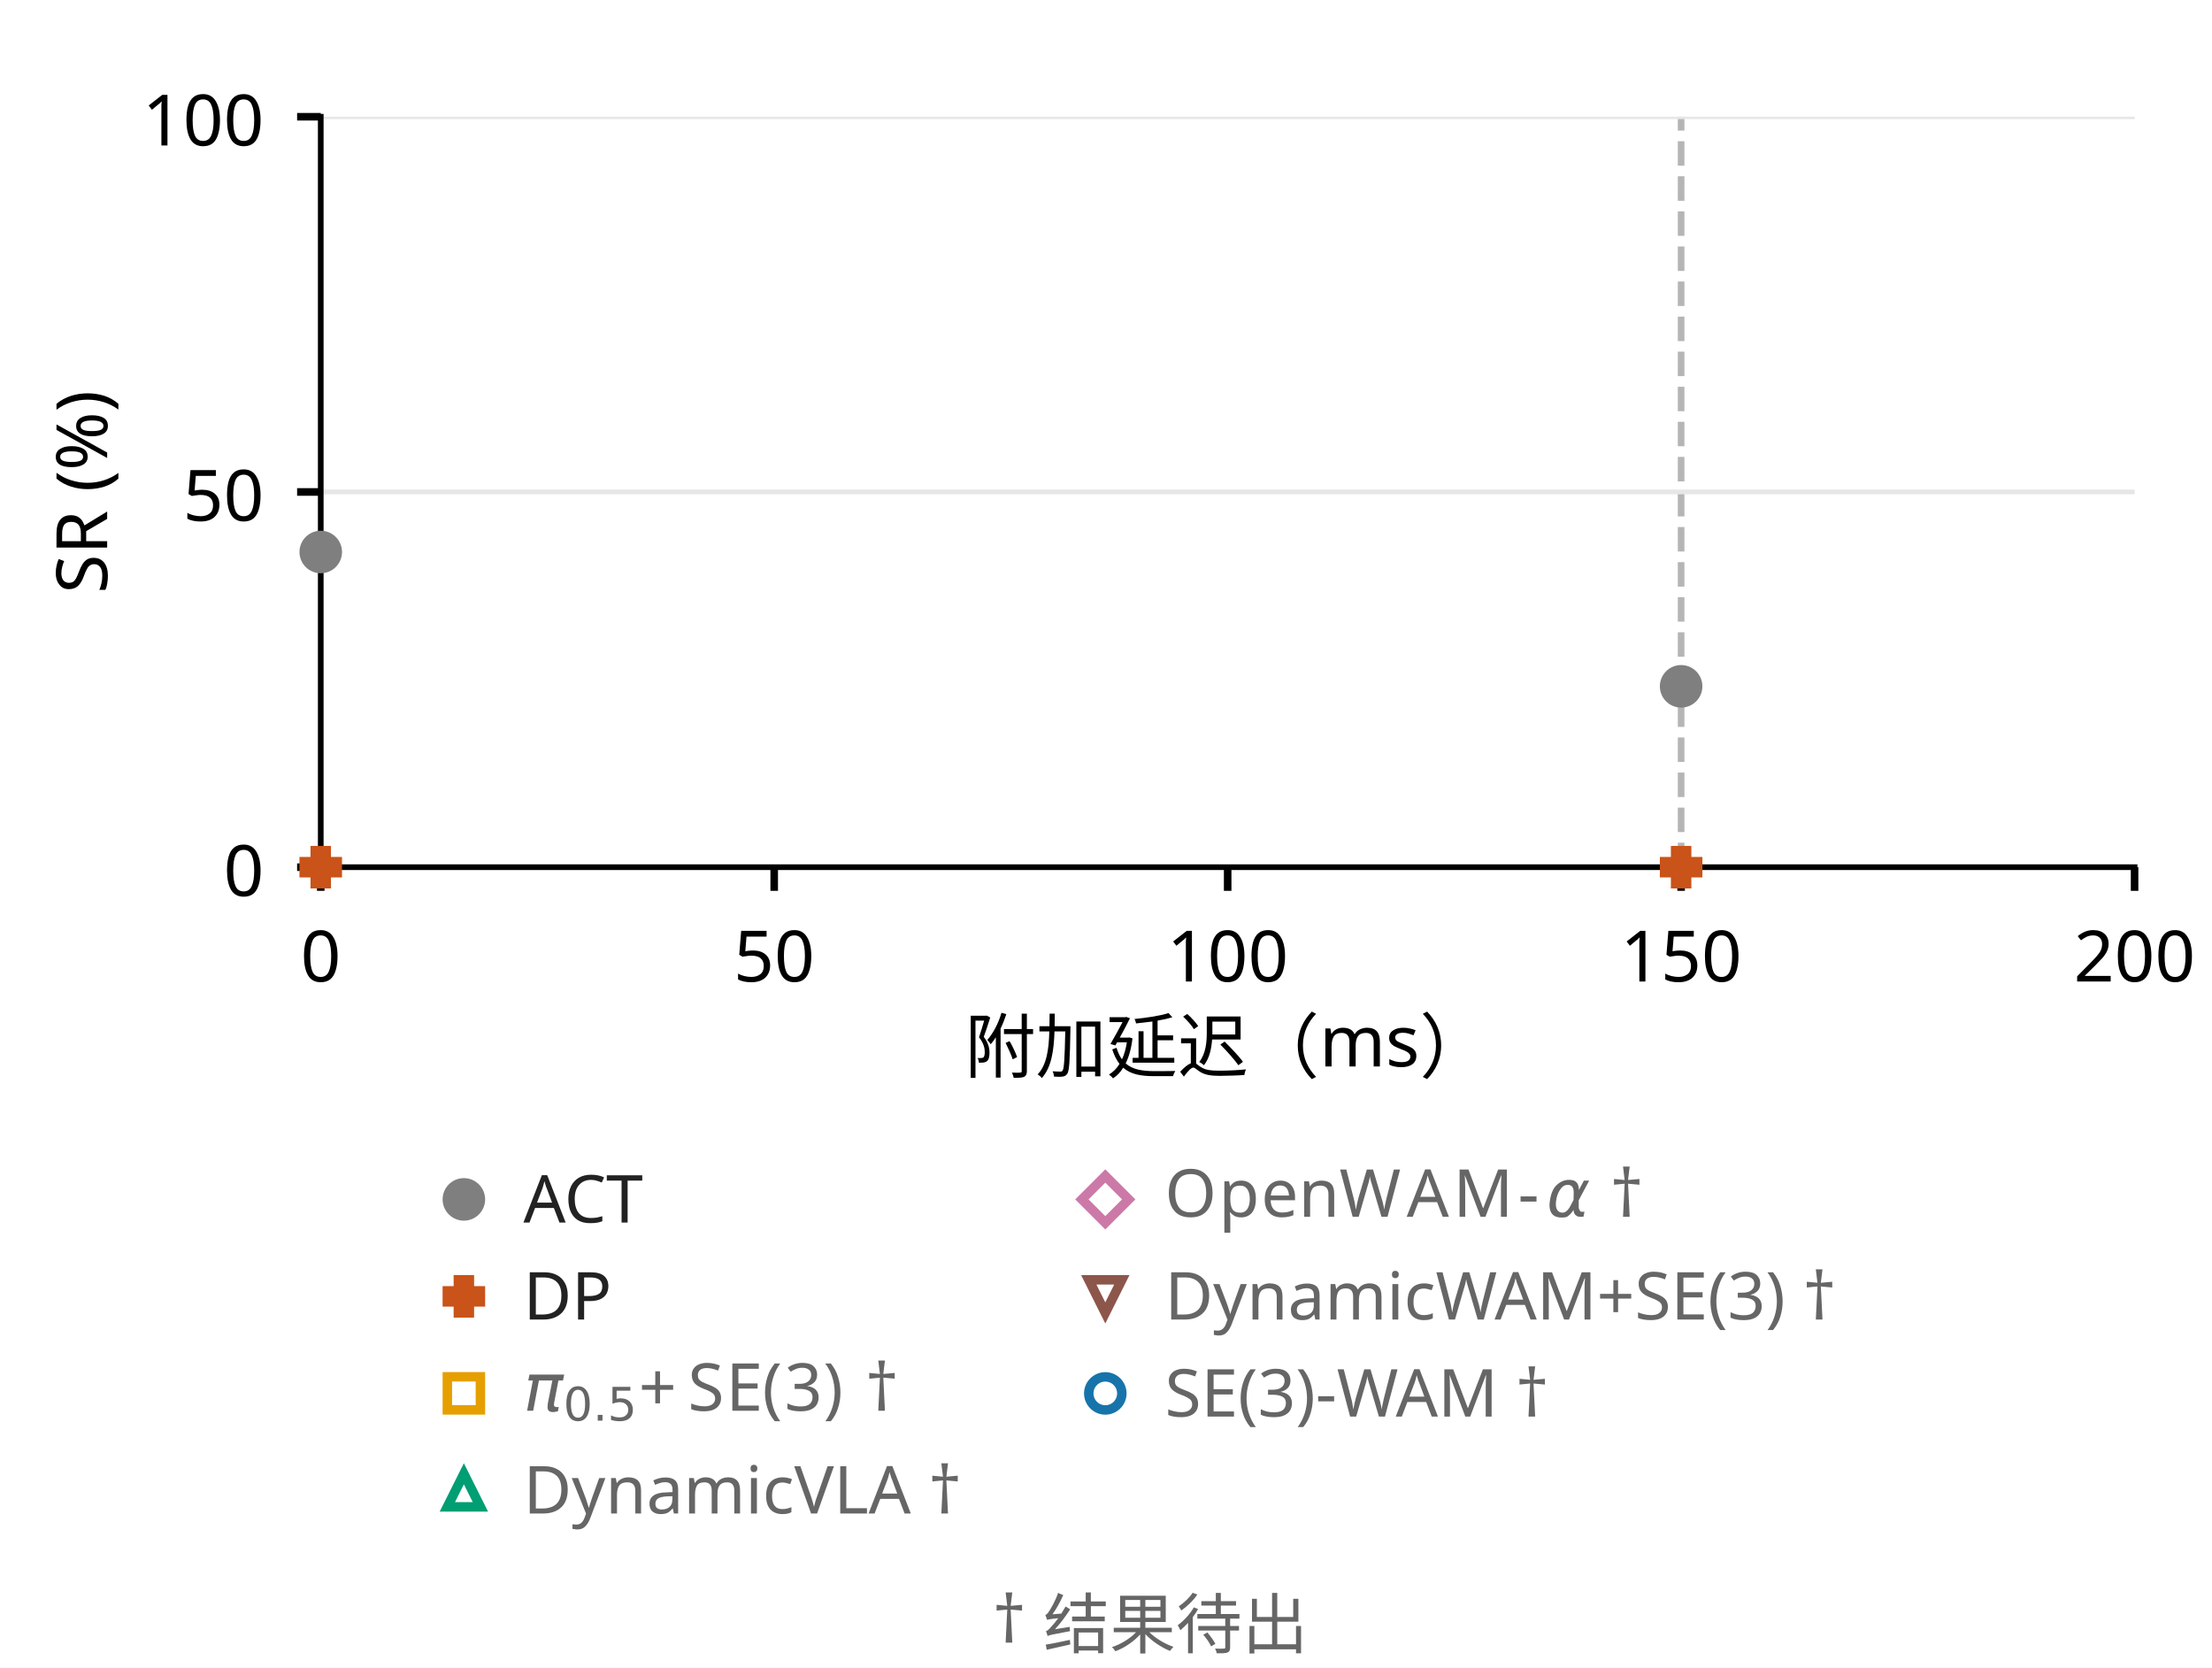
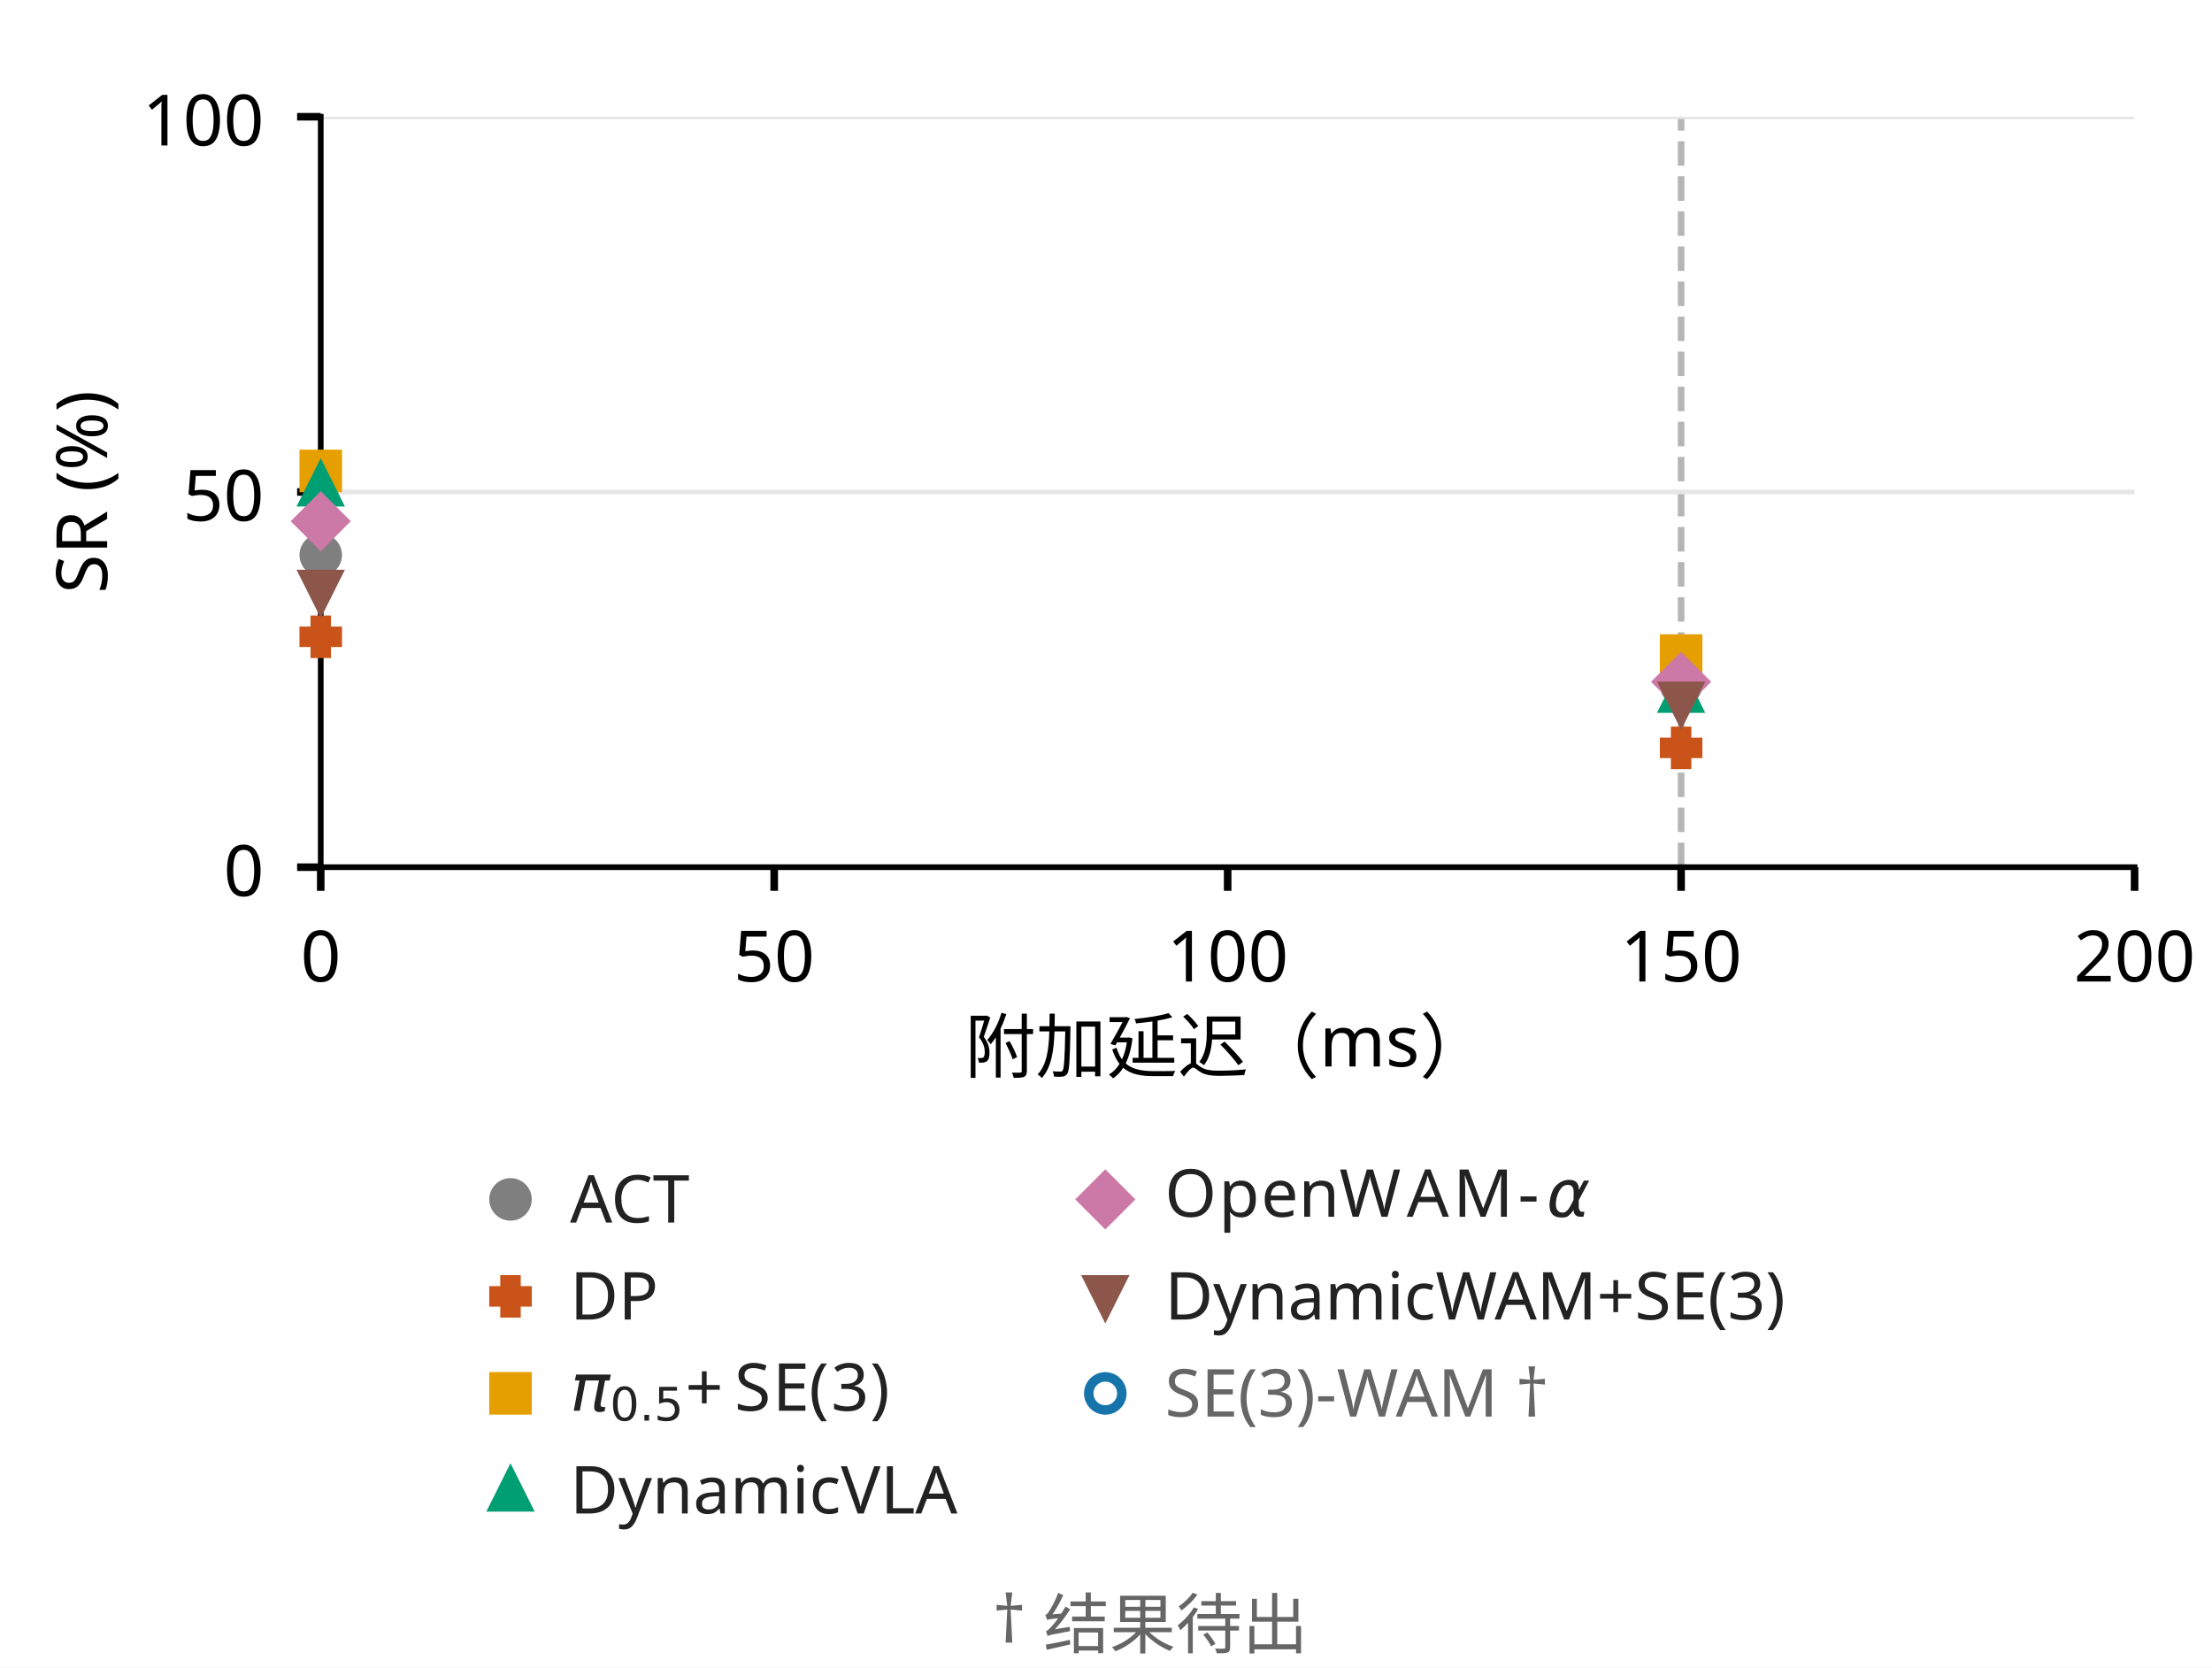
<svg xmlns="http://www.w3.org/2000/svg" xmlns:xlink="http://www.w3.org/1999/xlink" width="234pt" height="176.4pt" viewBox="0 0 234 176.4" version="1.1">
  <defs>
    <style type="text/css">*{stroke-linejoin: round; stroke-linecap: butt}</style>
  </defs>
  <g id="figure_1">
    <g id="patch_1">
      <path d="M 0 176.4 L 234 176.4 L 234 0 L 0 0 z " style="fill: #ffffff" />
    </g>
    <g id="axes_1">
      <g id="patch_2">
        <path d="M 33.93 91.728 L 225.81 91.728 L 225.81 12.348 L 33.93 12.348 z " style="fill: #ffffff" />
      </g>
      <g id="line2d_1">
-         <path d="M 177.84 91.728 L 177.84 12.348 " clip-path="url(#pd9286d66d8)" style="fill: none; stroke-dasharray: 2.59,1.12; stroke-dashoffset: 0; stroke: #b5b5b5; stroke-width: 0.7" />
+         <path d="M 177.84 91.728 L 177.84 12.348 " clip-path="url(#p1dd057298a)" style="fill: none; stroke-dasharray: 2.59,1.12; stroke-dashoffset: 0; stroke: #b5b5b5; stroke-width: 0.7" />
      </g>
      <g id="matplotlib.axis_1">
        <g id="xtick_1">
          <g id="line2d_2">
            <defs>
-               <path id="m1aab663736" d="M 0 0 L 0 2.5 " style="stroke: #000000; stroke-width: 0.8" />
+               <path id="ma28cb5667c" d="M 0 0 L 0 2.5 " style="stroke: #000000; stroke-width: 0.8" />
            </defs>
            <g>
-               <use xlink:href="#m1aab663736" x="33.93" y="91.728" style="stroke: #000000; stroke-width: 0.8" />
+               <use xlink:href="#ma28cb5667c" x="33.93" y="91.728" style="stroke: #000000; stroke-width: 0.8" />
            </g>
          </g>
          <g id="text_1">
            <text style="font-size: 7.5px; font-family: 'Microsoft YaHei'; text-anchor: middle" x="33.93" y="103.818" transform="rotate(-0 33.93 103.8181)">0</text>
          </g>
        </g>
        <g id="xtick_2">
          <g id="line2d_3">
            <g>
-               <use xlink:href="#m1aab663736" x="81.9" y="91.728" style="stroke: #000000; stroke-width: 0.8" />
+               <use xlink:href="#ma28cb5667c" x="81.9" y="91.728" style="stroke: #000000; stroke-width: 0.8" />
            </g>
          </g>
          <g id="text_2">
            <text style="font-size: 7.5px; font-family: 'Microsoft YaHei'; text-anchor: middle" x="81.9" y="103.818" transform="rotate(-0 81.9 103.8181)">50</text>
          </g>
        </g>
        <g id="xtick_3">
          <g id="line2d_4">
            <g>
-               <use xlink:href="#m1aab663736" x="129.87" y="91.728" style="stroke: #000000; stroke-width: 0.8" />
+               <use xlink:href="#ma28cb5667c" x="129.87" y="91.728" style="stroke: #000000; stroke-width: 0.8" />
            </g>
          </g>
          <g id="text_3">
            <text style="font-size: 7.5px; font-family: 'Microsoft YaHei'; text-anchor: middle" x="129.87" y="103.818" transform="rotate(-0 129.87 103.8181)">100</text>
          </g>
        </g>
        <g id="xtick_4">
          <g id="line2d_5">
            <g>
-               <use xlink:href="#m1aab663736" x="177.84" y="91.728" style="stroke: #000000; stroke-width: 0.8" />
+               <use xlink:href="#ma28cb5667c" x="177.84" y="91.728" style="stroke: #000000; stroke-width: 0.8" />
            </g>
          </g>
          <g id="text_4">
            <text style="font-size: 7.5px; font-family: 'Microsoft YaHei'; text-anchor: middle" x="177.84" y="103.818" transform="rotate(-0 177.84 103.8181)">150</text>
          </g>
        </g>
        <g id="xtick_5">
          <g id="line2d_6">
            <g>
-               <use xlink:href="#m1aab663736" x="225.81" y="91.728" style="stroke: #000000; stroke-width: 0.8" />
+               <use xlink:href="#ma28cb5667c" x="225.81" y="91.728" style="stroke: #000000; stroke-width: 0.8" />
            </g>
          </g>
          <g id="text_5">
            <text style="font-size: 7.5px; font-family: 'Microsoft YaHei'; text-anchor: middle" x="225.81" y="103.818" transform="rotate(-0 225.81 103.8181)">200</text>
          </g>
        </g>
        <g id="text_6">
          <text style="font-size: 7.5px; font-family: 'Microsoft YaHei'; text-anchor: middle" x="129.87" y="113.426" transform="rotate(-0 129.87 113.4261)">附加延迟（ms）</text>
        </g>
      </g>
      <g id="matplotlib.axis_2">
        <g id="ytick_1">
          <g id="line2d_7">
-             <path d="M 33.93 91.728 L 225.81 91.728 " clip-path="url(#pd9286d66d8)" style="fill: none; stroke: #e6e6e6; stroke-width: 0.5; stroke-linecap: square" />
+             <path d="M 33.93 91.728 L 225.81 91.728 " clip-path="url(#p1dd057298a)" style="fill: none; stroke: #e6e6e6; stroke-width: 0.5; stroke-linecap: square" />
          </g>
          <g id="line2d_8">
            <defs>
-               <path id="m90004b9b21" d="M 0 0 L -2.5 0 " style="stroke: #000000; stroke-width: 0.8" />
+               <path id="mfdb7fdca52" d="M 0 0 L -2.5 0 " style="stroke: #000000; stroke-width: 0.8" />
            </defs>
            <g>
-               <use xlink:href="#m90004b9b21" x="33.93" y="91.728" style="stroke: #000000; stroke-width: 0.8" />
+               <use xlink:href="#mfdb7fdca52" x="33.93" y="91.728" style="stroke: #000000; stroke-width: 0.8" />
            </g>
          </g>
          <g id="text_7">
            <text style="font-size: 7.5px; font-family: 'Microsoft YaHei'; text-anchor: end" x="27.93" y="94.773" transform="rotate(-0 27.93 94.77304)">0</text>
          </g>
        </g>
        <g id="ytick_2">
          <g id="line2d_9">
-             <path d="M 33.93 52.038 L 225.81 52.038 " clip-path="url(#pd9286d66d8)" style="fill: none; stroke: #e6e6e6; stroke-width: 0.5; stroke-linecap: square" />
+             <path d="M 33.93 52.038 L 225.81 52.038 " clip-path="url(#p1dd057298a)" style="fill: none; stroke: #e6e6e6; stroke-width: 0.5; stroke-linecap: square" />
          </g>
          <g id="line2d_10">
            <g>
-               <use xlink:href="#m90004b9b21" x="33.93" y="52.038" style="stroke: #000000; stroke-width: 0.8" />
+               <use xlink:href="#mfdb7fdca52" x="33.93" y="52.038" style="stroke: #000000; stroke-width: 0.8" />
            </g>
          </g>
          <g id="text_8">
            <text style="font-size: 7.5px; font-family: 'Microsoft YaHei'; text-anchor: end" x="27.93" y="55.083" transform="rotate(-0 27.93 55.08304)">50</text>
          </g>
        </g>
        <g id="ytick_3">
          <g id="line2d_11">
-             <path d="M 33.93 12.348 L 225.81 12.348 " clip-path="url(#pd9286d66d8)" style="fill: none; stroke: #e6e6e6; stroke-width: 0.5; stroke-linecap: square" />
+             <path d="M 33.93 12.348 L 225.81 12.348 " clip-path="url(#p1dd057298a)" style="fill: none; stroke: #e6e6e6; stroke-width: 0.5; stroke-linecap: square" />
          </g>
          <g id="line2d_12">
            <g>
-               <use xlink:href="#m90004b9b21" x="33.93" y="12.348" style="stroke: #000000; stroke-width: 0.8" />
+               <use xlink:href="#mfdb7fdca52" x="33.93" y="12.348" style="stroke: #000000; stroke-width: 0.8" />
            </g>
          </g>
          <g id="text_9">
            <text style="font-size: 7.5px; font-family: 'Microsoft YaHei'; text-anchor: end" x="27.93" y="15.393" transform="rotate(-0 27.93 15.39304)">100</text>
          </g>
        </g>
        <g id="text_10">
          <text style="font-size: 7.5px; font-family: 'Microsoft YaHei'; text-anchor: middle" x="11.335" y="52.038" transform="rotate(-90 11.33522 52.038)">SR (%)</text>
        </g>
      </g>
      <g id="patch_3">
        <path d="M 33.93 91.728 L 33.93 12.348 " style="fill: none; stroke: #000000; stroke-width: 0.6; stroke-linejoin: miter; stroke-linecap: square" />
      </g>
      <g id="patch_4">
        <path d="M 33.93 91.728 L 225.81 91.728 " style="fill: none; stroke: #000000; stroke-width: 0.6; stroke-linejoin: miter; stroke-linecap: square" />
      </g>
      <g id="line2d_13">
-         <path d="M 33.93 58.388 M 177.84 72.597 " style="fill: none; stroke: #7f7f7f; stroke-linecap: square" />
-         <defs>
-           <path id="m42d0094117" d="M 0 1.75 C 0.464 1.75 0.909 1.566 1.237 1.237 C 1.566 0.909 1.75 0.464 1.75 0 C 1.75 -0.464 1.566 -0.909 1.237 -1.237 C 0.909 -1.566 0.464 -1.75 0 -1.75 C -0.464 -1.75 -0.909 -1.566 -1.237 -1.237 C -1.566 -0.909 -1.75 -0.464 -1.75 0 C -1.75 0.464 -1.566 0.909 -1.237 1.237 C -0.909 1.566 -0.464 1.75 0 1.75 z " style="stroke: #7f7f7f" />
-         </defs>
-         <g>
-           <use xlink:href="#m42d0094117" x="33.93" y="58.388" style="fill: #7f7f7f; stroke: #7f7f7f" />
-           <use xlink:href="#m42d0094117" x="177.84" y="72.597" style="fill: #7f7f7f; stroke: #7f7f7f" />
+         <path d="M 33.93 58.706 M 177.84 72.439 " style="fill: none; stroke: #7f7f7f; stroke-linecap: square" />
+         <defs>
+           <path id="md842463370" d="M 0 1.75 C 0.464 1.75 0.909 1.566 1.237 1.237 C 1.566 0.909 1.75 0.464 1.75 0 C 1.75 -0.464 1.566 -0.909 1.237 -1.237 C 0.909 -1.566 0.464 -1.75 0 -1.75 C -0.464 -1.75 -0.909 -1.566 -1.237 -1.237 C -1.566 -0.909 -1.75 -0.464 -1.75 0 C -1.75 0.464 -1.566 0.909 -1.237 1.237 C -0.909 1.566 -0.464 1.75 0 1.75 z " style="stroke: #7f7f7f" />
+         </defs>
+         <g>
+           <use xlink:href="#md842463370" x="33.93" y="58.706" style="fill: #7f7f7f; stroke: #7f7f7f" />
+           <use xlink:href="#md842463370" x="177.84" y="72.439" style="fill: #7f7f7f; stroke: #7f7f7f" />
        </g>
      </g>
      <g id="line2d_14">
-         <path d="M 33.93 91.728 M 177.84 91.728 " style="fill: none; stroke: #c95318; stroke-linecap: square" />
-         <defs>
-           <path id="me0421e3e23" d="M -0.583 1.75 L 0.583 1.75 L 0.583 0.583 L 1.75 0.583 L 1.75 -0.583 L 0.583 -0.583 L 0.583 -1.75 L -0.583 -1.75 L -0.583 -0.583 L -1.75 -0.583 L -1.75 0.583 L -0.583 0.583 z " style="stroke: #c95318; stroke-linejoin: miter" />
-         </defs>
-         <g>
-           <use xlink:href="#me0421e3e23" x="33.93" y="91.728" style="fill: #c95318; stroke: #c95318; stroke-linejoin: miter" />
-           <use xlink:href="#me0421e3e23" x="177.84" y="91.728" style="fill: #c95318; stroke: #c95318; stroke-linejoin: miter" />
+         <path d="M 33.93 67.358 M 177.84 79.107 " style="fill: none; stroke: #c95318; stroke-linecap: square" />
+         <defs>
+           <path id="m00d39f445f" d="M -0.583 1.75 L 0.583 1.75 L 0.583 0.583 L 1.75 0.583 L 1.75 -0.583 L 0.583 -0.583 L 0.583 -1.75 L -0.583 -1.75 L -0.583 -0.583 L -1.75 -0.583 L -1.75 0.583 L -0.583 0.583 z " style="stroke: #c95318; stroke-linejoin: miter" />
+         </defs>
+         <g>
+           <use xlink:href="#m00d39f445f" x="33.93" y="67.358" style="fill: #c95318; stroke: #c95318; stroke-linejoin: miter" />
+           <use xlink:href="#m00d39f445f" x="177.84" y="79.107" style="fill: #c95318; stroke: #c95318; stroke-linejoin: miter" />
+         </g>
+       </g>
+       <g id="line2d_15">
+         <path d="M 33.93 49.815 M 177.84 69.343 " style="fill: none; stroke: #e69f00; stroke-linecap: square" />
+         <defs>
+           <path id="mebc621a1c7" d="M -1.75 1.75 L 1.75 1.75 L 1.75 -1.75 L -1.75 -1.75 z " style="stroke: #e69f00; stroke-linejoin: miter" />
+         </defs>
+         <g>
+           <use xlink:href="#mebc621a1c7" x="33.93" y="49.815" style="fill: #e69f00; stroke: #e69f00; stroke-linejoin: miter" />
+           <use xlink:href="#mebc621a1c7" x="177.84" y="69.343" style="fill: #e69f00; stroke: #e69f00; stroke-linejoin: miter" />
+         </g>
+       </g>
+       <g id="line2d_16">
+         <path d="M 33.93 51.324 M 177.84 73.153 " style="fill: none; stroke: #009e73; stroke-linecap: square" />
+         <defs>
+           <path id="md0ee13850b" d="M 0 -1.75 L -1.75 1.75 L 1.75 1.75 z " style="stroke: #009e73; stroke-linejoin: miter" />
+         </defs>
+         <g>
+           <use xlink:href="#md0ee13850b" x="33.93" y="51.324" style="fill: #009e73; stroke: #009e73; stroke-linejoin: miter" />
+           <use xlink:href="#md0ee13850b" x="177.84" y="73.153" style="fill: #009e73; stroke: #009e73; stroke-linejoin: miter" />
+         </g>
+       </g>
+       <g id="line2d_17">
+         <path d="M 33.93 55.134 M 177.84 72.121 " style="fill: none; stroke: #cc79a7; stroke-linecap: square" />
+         <defs>
+           <path id="m7fd9d01cf5" d="M 0 2.475 L 2.475 0 L 0 -2.475 L -2.475 0 z " style="stroke: #cc79a7; stroke-linejoin: miter" />
+         </defs>
+         <g>
+           <use xlink:href="#m7fd9d01cf5" x="33.93" y="55.134" style="fill: #cc79a7; stroke: #cc79a7; stroke-linejoin: miter" />
+           <use xlink:href="#m7fd9d01cf5" x="177.84" y="72.121" style="fill: #cc79a7; stroke: #cc79a7; stroke-linejoin: miter" />
+         </g>
+       </g>
+       <g id="line2d_18">
+         <path d="M 33.93 62.516 M 177.84 74.344 " style="fill: none; stroke: #8c564b; stroke-linecap: square" />
+         <defs>
+           <path id="mefe5c68059" d="M -0 1.75 L 1.75 -1.75 L -1.75 -1.75 z " style="stroke: #8c564b; stroke-linejoin: miter" />
+         </defs>
+         <g>
+           <use xlink:href="#mefe5c68059" x="33.93" y="62.516" style="fill: #8c564b; stroke: #8c564b; stroke-linejoin: miter" />
+           <use xlink:href="#mefe5c68059" x="177.84" y="74.344" style="fill: #8c564b; stroke: #8c564b; stroke-linejoin: miter" />
        </g>
      </g>
    </g>
    <g id="text_11">
      <text style="font-size: 7px; font-family: 'Microsoft YaHei'; text-anchor: middle; fill: #666666" x="121.68" y="173.754" transform="rotate(-0 121.68 173.754)">† 结果待出</text>
    </g>
    <g id="legend_1">
-       <g id="line2d_15">
-         <g>
-           <use xlink:href="#m42d0094117" x="49.071" y="126.868" style="fill: #7f7f7f; stroke: #7f7f7f" />
+       <g id="line2d_19">
+         <g>
+           <use xlink:href="#md842463370" x="54.004" y="126.868" style="fill: #7f7f7f; stroke: #7f7f7f" />
        </g>
      </g>
      <g id="text_12">
-         <text style="font-size: 7px; font-family: 'Microsoft YaHei'; text-anchor: start; fill: #222222" x="55.371" y="129.318" transform="rotate(-0 55.37086 129.3181)">ACT</text>
-       </g>
-       <g id="line2d_16">
-         <g>
-           <use xlink:href="#me0421e3e23" x="49.071" y="137.126" style="fill: #c95318; stroke: #c95318; stroke-linejoin: miter" />
+         <text style="font-size: 7px; font-family: 'Microsoft YaHei'; text-anchor: start; fill: #222222" x="60.304" y="129.318" transform="rotate(-0 60.30367 129.3181)">ACT</text>
+       </g>
+       <g id="line2d_20">
+         <g>
+           <use xlink:href="#m00d39f445f" x="54.004" y="137.126" style="fill: #c95318; stroke: #c95318; stroke-linejoin: miter" />
        </g>
      </g>
      <g id="text_13">
-         <text style="font-size: 7px; font-family: 'Microsoft YaHei'; text-anchor: start; fill: #222222" x="55.371" y="139.576" transform="rotate(-0 55.37086 139.5761)">DP</text>
-       </g>
-       <g id="line2d_17">
-         <defs>
-           <path id="md7cdd41406" d="M -1.75 1.75 L 1.75 1.75 L 1.75 -1.75 L -1.75 -1.75 z " style="stroke: #e69f00; stroke-linejoin: miter" />
-         </defs>
-         <g>
-           <use xlink:href="#md7cdd41406" x="49.071" y="147.384" style="fill-opacity: 0; stroke: #e69f00; stroke-linejoin: miter" />
+         <text style="font-size: 7px; font-family: 'Microsoft YaHei'; text-anchor: start; fill: #222222" x="60.304" y="139.576" transform="rotate(-0 60.30367 139.5761)">DP</text>
+       </g>
+       <g id="line2d_21">
+         <g>
+           <use xlink:href="#mebc621a1c7" x="54.004" y="147.384" style="fill: #e69f00; stroke: #e69f00; stroke-linejoin: miter" />
        </g>
      </g>
      <g id="text_14">
-         <g style="fill: #666666" transform="translate(55.37086 149.8341)">
+         <g style="fill: #222222" transform="translate(60.30367 149.8341)">
          <text>
-             <tspan x="0" y="-0.609" style="font-style: oblique; font-size: 7px; font-family: 'DejaVu Sans'; fill: #666666">π</tspan>
-             <tspan x="4.214" y="0.441" style="font-size: 4.9px; font-family: 'DejaVu Sans'; fill: #666666">0</tspan>
-             <tspan x="7.332" y="0.441" style="font-size: 4.9px; font-family: 'DejaVu Sans'; fill: #666666">.</tspan>
-             <tspan x="8.889" y="0.441" style="font-size: 4.9px; font-family: 'DejaVu Sans'; fill: #666666">5</tspan>
-             <tspan x="12.198" y="-0.609" style="font-size: 7px; font-family: 'Microsoft YaHei'; fill: #666666">+</tspan>
-             <tspan x="17.39" y="-0.609" style="font-size: 7px; font-family: 'Microsoft YaHei'; fill: #666666">S</tspan>
-             <tspan x="21.43" y="-0.609" style="font-size: 7px; font-family: 'Microsoft YaHei'; fill: #666666">E</tspan>
-             <tspan x="25.279" y="-0.609" style="font-size: 7px; font-family: 'Microsoft YaHei'; fill: #666666">(</tspan>
-             <tspan x="27.617" y="-0.609" style="font-size: 7px; font-family: 'Microsoft YaHei'; fill: #666666">3</tspan>
-             <tspan x="31.722" y="-0.609" style="font-size: 7px; font-family: 'Microsoft YaHei'; fill: #666666">)</tspan>
-             <tspan x="34.06" y="-0.609" style="font-size: 7px; font-family: 'Microsoft YaHei'; fill: #666666"> </tspan>
-             <tspan x="36.131" y="-0.609" style="font-size: 7px; font-family: 'Microsoft YaHei'; fill: #666666">†</tspan>
+             <tspan x="0" y="-0.609" style="font-style: oblique; font-size: 7px; font-family: 'DejaVu Sans'; fill: #222222">π</tspan>
+             <tspan x="4.214" y="0.441" style="font-size: 4.9px; font-family: 'DejaVu Sans'; fill: #222222">0</tspan>
+             <tspan x="7.332" y="0.441" style="font-size: 4.9px; font-family: 'DejaVu Sans'; fill: #222222">.</tspan>
+             <tspan x="8.889" y="0.441" style="font-size: 4.9px; font-family: 'DejaVu Sans'; fill: #222222">5</tspan>
+             <tspan x="12.198" y="-0.609" style="font-size: 7px; font-family: 'Microsoft YaHei'; fill: #222222">+</tspan>
+             <tspan x="17.39" y="-0.609" style="font-size: 7px; font-family: 'Microsoft YaHei'; fill: #222222">S</tspan>
+             <tspan x="21.43" y="-0.609" style="font-size: 7px; font-family: 'Microsoft YaHei'; fill: #222222">E</tspan>
+             <tspan x="25.279" y="-0.609" style="font-size: 7px; font-family: 'Microsoft YaHei'; fill: #222222">(</tspan>
+             <tspan x="27.617" y="-0.609" style="font-size: 7px; font-family: 'Microsoft YaHei'; fill: #222222">3</tspan>
+             <tspan x="31.722" y="-0.609" style="font-size: 7px; font-family: 'Microsoft YaHei'; fill: #222222">)</tspan>
          </text>
        </g>
      </g>
-       <g id="line2d_18">
-         <defs>
-           <path id="mb843eeeeaf" d="M 0 -1.75 L -1.75 1.75 L 1.75 1.75 z " style="stroke: #009e73; stroke-linejoin: miter" />
-         </defs>
-         <g>
-           <use xlink:href="#mb843eeeeaf" x="49.071" y="157.642" style="fill-opacity: 0; stroke: #009e73; stroke-linejoin: miter" />
+       <g id="line2d_22">
+         <g>
+           <use xlink:href="#md0ee13850b" x="54.004" y="157.642" style="fill: #009e73; stroke: #009e73; stroke-linejoin: miter" />
        </g>
      </g>
      <g id="text_15">
-         <text style="font-size: 7px; font-family: 'Microsoft YaHei'; text-anchor: start; fill: #666666" x="55.371" y="160.092" transform="rotate(-0 55.37086 160.0921)">DynamicVLA †</text>
-       </g>
-       <g id="line2d_19">
-         <defs>
-           <path id="m0dd4a051b9" d="M 0 2.475 L 2.475 0 L 0 -2.475 L -2.475 0 z " style="stroke: #cc79a7; stroke-linejoin: miter" />
-         </defs>
-         <g>
-           <use xlink:href="#m0dd4a051b9" x="116.926" y="126.868" style="fill-opacity: 0; stroke: #cc79a7; stroke-linejoin: miter" />
+         <text style="font-size: 7px; font-family: 'Microsoft YaHei'; text-anchor: start; fill: #222222" x="60.304" y="160.092" transform="rotate(-0 60.30367 160.0921)">DynamicVLA</text>
+       </g>
+       <g id="line2d_23">
+         <g>
+           <use xlink:href="#m7fd9d01cf5" x="116.926" y="126.868" style="fill: #cc79a7; stroke: #cc79a7; stroke-linejoin: miter" />
        </g>
      </g>
      <g id="text_16">
-         <g style="fill: #666666" transform="translate(123.226 129.3181)">
+         <g style="fill: #222222" transform="translate(123.226 129.3181)">
          <text>
-             <tspan x="0" y="-0.609" style="font-size: 7px; font-family: 'Microsoft YaHei'; fill: #666666">O</tspan>
-             <tspan x="5.705" y="-0.609" style="font-size: 7px; font-family: 'Microsoft YaHei'; fill: #666666">p</tspan>
-             <tspan x="10.175" y="-0.609" style="font-size: 7px; font-family: 'Microsoft YaHei'; fill: #666666">e</tspan>
-             <tspan x="14.147" y="-0.609" style="font-size: 7px; font-family: 'Microsoft YaHei'; fill: #666666">n</tspan>
-             <tspan x="18.46" y="-0.609" style="font-size: 7px; font-family: 'Microsoft YaHei'; fill: #666666">W</tspan>
-             <tspan x="25.583" y="-0.609" style="font-size: 7px; font-family: 'Microsoft YaHei'; fill: #666666">A</tspan>
-             <tspan x="30.509" y="-0.609" style="font-size: 7px; font-family: 'Microsoft YaHei'; fill: #666666">M</tspan>
-             <tspan x="37.348" y="-0.609" style="font-size: 7px; font-family: 'Microsoft YaHei'; fill: #666666">-</tspan>
-             <tspan x="44.991" y="-0.609" style="font-size: 7px; font-family: 'Microsoft YaHei'; fill: #666666"> </tspan>
-             <tspan x="47.062" y="-0.609" style="font-size: 7px; font-family: 'Microsoft YaHei'; fill: #666666">†</tspan>
-             <tspan x="40.376" y="-0.609" style="font-style: oblique; font-size: 7px; font-family: 'DejaVu Sans'; fill: #666666">α</tspan>
+             <tspan x="0" y="-0.609" style="font-size: 7px; font-family: 'Microsoft YaHei'; fill: #222222">O</tspan>
+             <tspan x="5.705" y="-0.609" style="font-size: 7px; font-family: 'Microsoft YaHei'; fill: #222222">p</tspan>
+             <tspan x="10.175" y="-0.609" style="font-size: 7px; font-family: 'Microsoft YaHei'; fill: #222222">e</tspan>
+             <tspan x="14.147" y="-0.609" style="font-size: 7px; font-family: 'Microsoft YaHei'; fill: #222222">n</tspan>
+             <tspan x="18.46" y="-0.609" style="font-size: 7px; font-family: 'Microsoft YaHei'; fill: #222222">W</tspan>
+             <tspan x="25.583" y="-0.609" style="font-size: 7px; font-family: 'Microsoft YaHei'; fill: #222222">A</tspan>
+             <tspan x="30.509" y="-0.609" style="font-size: 7px; font-family: 'Microsoft YaHei'; fill: #222222">M</tspan>
+             <tspan x="37.348" y="-0.609" style="font-size: 7px; font-family: 'Microsoft YaHei'; fill: #222222">-</tspan>
+             <tspan x="40.376" y="-0.609" style="font-style: oblique; font-size: 7px; font-family: 'DejaVu Sans'; fill: #222222">α</tspan>
          </text>
        </g>
      </g>
-       <g id="line2d_20">
-         <defs>
-           <path id="m12724922de" d="M -0 1.75 L 1.75 -1.75 L -1.75 -1.75 z " style="stroke: #8c564b; stroke-linejoin: miter" />
-         </defs>
-         <g>
-           <use xlink:href="#m12724922de" x="116.926" y="137.126" style="fill-opacity: 0; stroke: #8c564b; stroke-linejoin: miter" />
+       <g id="line2d_24">
+         <g>
+           <use xlink:href="#mefe5c68059" x="116.926" y="137.126" style="fill: #8c564b; stroke: #8c564b; stroke-linejoin: miter" />
        </g>
      </g>
      <g id="text_17">
-         <text style="font-size: 7px; font-family: 'Microsoft YaHei'; text-anchor: start; fill: #666666" x="123.226" y="139.576" transform="rotate(-0 123.226 139.5761)">DynamicWAM+SE(3) †</text>
-       </g>
-       <g id="line2d_21">
-         <defs>
-           <path id="m1d7bd21653" d="M 0 1.75 C 0.464 1.75 0.909 1.566 1.237 1.237 C 1.566 0.909 1.75 0.464 1.75 0 C 1.75 -0.464 1.566 -0.909 1.237 -1.237 C 0.909 -1.566 0.464 -1.75 0 -1.75 C -0.464 -1.75 -0.909 -1.566 -1.237 -1.237 C -1.566 -0.909 -1.75 -0.464 -1.75 0 C -1.75 0.464 -1.566 0.909 -1.237 1.237 C -0.909 1.566 -0.464 1.75 0 1.75 z " style="stroke: #1674ab" />
-         </defs>
-         <g>
-           <use xlink:href="#m1d7bd21653" x="116.926" y="147.391" style="fill-opacity: 0; stroke: #1674ab" />
+         <text style="font-size: 7px; font-family: 'Microsoft YaHei'; text-anchor: start; fill: #222222" x="123.226" y="139.576" transform="rotate(-0 123.226 139.5761)">DynamicWAM+SE(3)</text>
+       </g>
+       <g id="line2d_25">
+         <defs>
+           <path id="ma76fee36ea" d="M 0 1.75 C 0.464 1.75 0.909 1.566 1.237 1.237 C 1.566 0.909 1.75 0.464 1.75 0 C 1.75 -0.464 1.566 -0.909 1.237 -1.237 C 0.909 -1.566 0.464 -1.75 0 -1.75 C -0.464 -1.75 -0.909 -1.566 -1.237 -1.237 C -1.566 -0.909 -1.75 -0.464 -1.75 0 C -1.75 0.464 -1.566 0.909 -1.237 1.237 C -0.909 1.566 -0.464 1.75 0 1.75 z " style="stroke: #1674ab" />
+         </defs>
+         <g>
+           <use xlink:href="#ma76fee36ea" x="116.926" y="147.391" style="fill-opacity: 0; stroke: #1674ab" />
        </g>
      </g>
      <g id="text_18">
        <text style="font-size: 7px; font-family: 'Microsoft YaHei'; text-anchor: start; fill: #666666" x="123.226" y="149.841" transform="rotate(-0 123.226 149.8408)">SE(3)-WAM †</text>
      </g>
    </g>
  </g>
  <defs>
-     <clipPath id="pd9286d66d8">
+     <clipPath id="p1dd057298a">
      <rect x="33.93" y="12.348" width="191.88" height="79.38" />
    </clipPath>
  </defs>
</svg>
